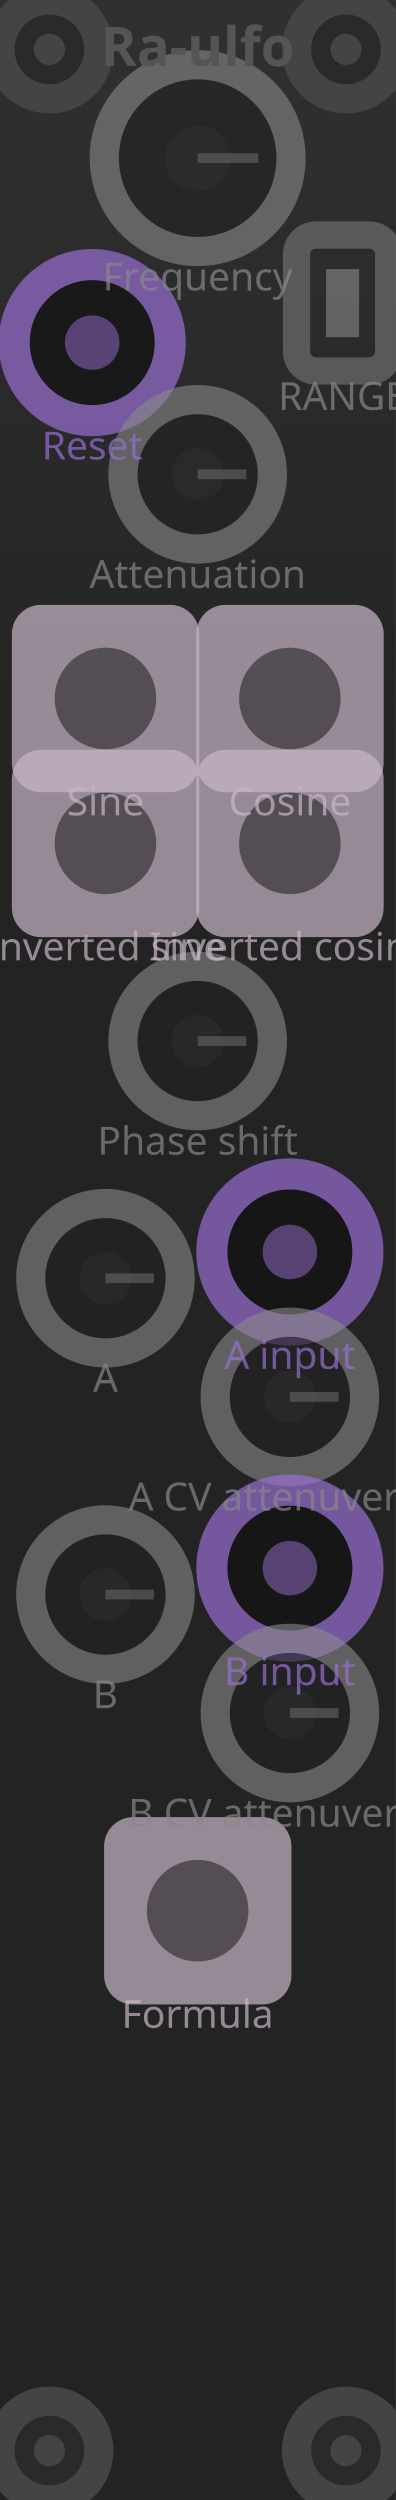
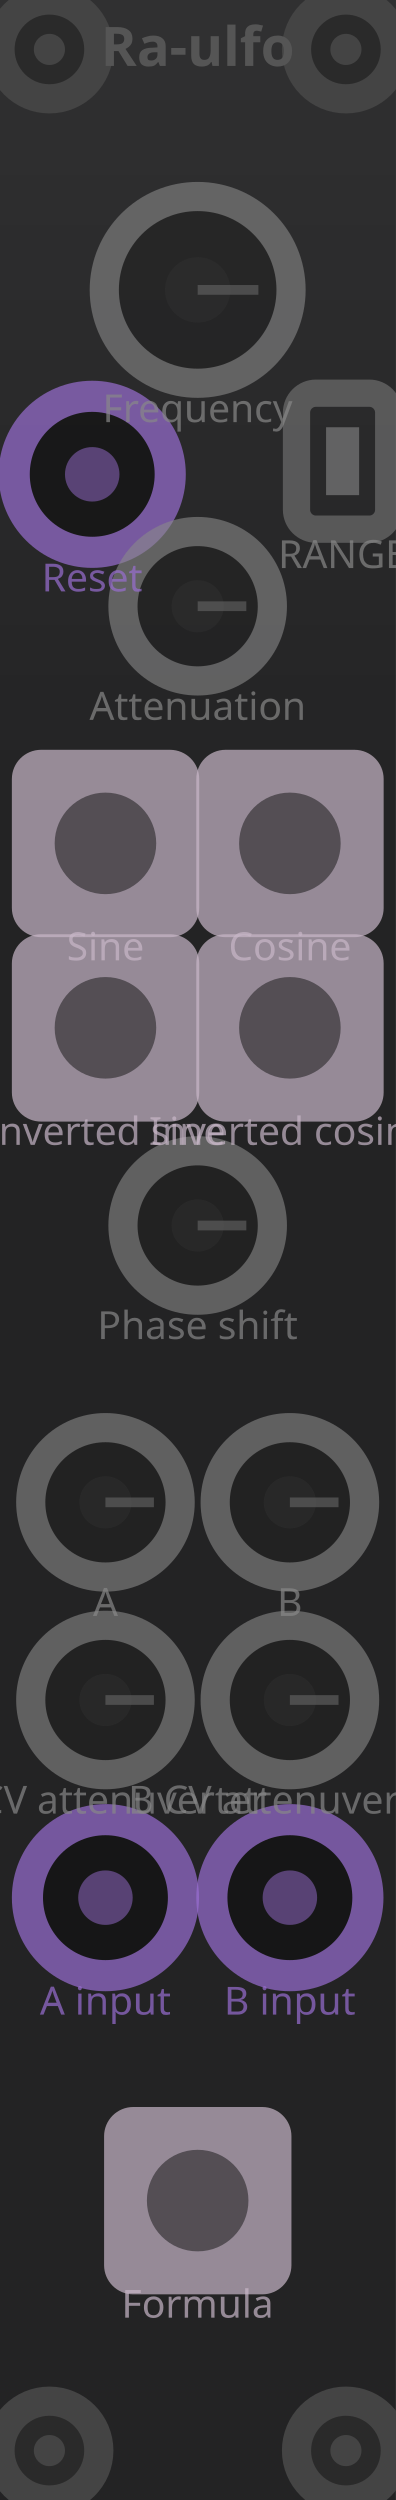
<svg xmlns="http://www.w3.org/2000/svg" viewBox="0 0 20.32 128.5" width="20.32mm" height="128.5mm">
  <g id="layer-background">
    <rect x="0.3" y="0.3" width="19.72" height="127.9" fill="none" stroke="#333" stroke-width="1.5" />
    <rect x="0" y="0.000" width="20.32" height="1.295" fill="#303031" />
    <rect x="0" y="1.285" width="20.32" height="1.295" fill="#303031" />
    <rect x="0" y="2.570" width="20.32" height="1.295" fill="#2f2f30" />
    <rect x="0" y="3.855" width="20.32" height="1.295" fill="#2f2f30" />
    <rect x="0" y="5.140" width="20.32" height="1.295" fill="#2e2e2f" />
    <rect x="0" y="6.425" width="20.32" height="1.295" fill="#2e2e2f" />
    <rect x="0" y="7.710" width="20.32" height="1.295" fill="#2e2e2f" />
    <rect x="0" y="8.995" width="20.32" height="1.295" fill="#2d2d2e" />
    <rect x="0" y="10.280" width="20.32" height="1.295" fill="#2d2d2e" />
    <rect x="0" y="11.565" width="20.32" height="1.295" fill="#2c2c2d" />
    <rect x="0" y="12.850" width="20.32" height="1.295" fill="#2c2c2d" />
    <rect x="0" y="14.135" width="20.32" height="1.295" fill="#2c2c2d" />
    <rect x="0" y="15.420" width="20.32" height="1.295" fill="#2b2b2c" />
    <rect x="0" y="16.705" width="20.32" height="1.295" fill="#2b2b2c" />
    <rect x="0" y="17.990" width="20.32" height="1.295" fill="#2a2a2b" />
    <rect x="0" y="19.275" width="20.32" height="1.295" fill="#2a2a2b" />
    <rect x="0" y="20.560" width="20.32" height="1.295" fill="#2a2a2b" />
    <rect x="0" y="21.845" width="20.32" height="1.295" fill="#29292a" />
    <rect x="0" y="23.130" width="20.32" height="1.295" fill="#29292a" />
    <rect x="0" y="24.415" width="20.32" height="1.295" fill="#29292a" />
    <rect x="0" y="25.700" width="20.32" height="1.295" fill="#282829" />
    <rect x="0" y="26.985" width="20.32" height="1.295" fill="#282829" />
    <rect x="0" y="28.270" width="20.32" height="1.295" fill="#272728" />
    <rect x="0" y="29.555" width="20.32" height="1.295" fill="#272728" />
    <rect x="0" y="30.840" width="20.32" height="1.295" fill="#272728" />
    <rect x="0" y="32.125" width="20.32" height="1.295" fill="#262627" />
    <rect x="0" y="33.410" width="20.32" height="1.295" fill="#262627" />
    <rect x="0" y="34.695" width="20.32" height="1.295" fill="#252526" />
    <rect x="0" y="35.980" width="20.32" height="1.295" fill="#252526" />
    <rect x="0" y="37.265" width="20.32" height="1.295" fill="#252526" />
    <rect x="0" y="38.550" width="20.32" height="1.295" fill="#242425" />
    <rect x="0" y="39.835" width="20.32" height="1.295" fill="#242425" />
    <rect x="0" y="41.120" width="20.32" height="1.295" fill="#232324" />
    <rect x="0" y="42.405" width="20.32" height="1.295" fill="#232324" />
    <rect x="0" y="43.690" width="20.32" height="1.295" fill="#232324" />
    <rect x="0" y="44.975" width="20.32" height="1.295" fill="#232324" />
    <rect x="0" y="46.260" width="20.32" height="1.295" fill="#232324" />
    <rect x="0" y="47.545" width="20.32" height="1.295" fill="#232324" />
    <rect x="0" y="48.830" width="20.32" height="1.295" fill="#232324" />
    <rect x="0" y="50.115" width="20.32" height="1.295" fill="#232324" />
    <rect x="0" y="51.400" width="20.32" height="1.295" fill="#232324" />
    <rect x="0" y="52.685" width="20.32" height="1.295" fill="#232324" />
    <rect x="0" y="53.970" width="20.32" height="1.295" fill="#232324" />
    <rect x="0" y="55.255" width="20.32" height="1.295" fill="#232324" />
    <rect x="0" y="56.540" width="20.32" height="1.295" fill="#232324" />
    <rect x="0" y="57.825" width="20.32" height="1.295" fill="#232324" />
    <rect x="0" y="59.110" width="20.32" height="1.295" fill="#232324" />
    <rect x="0" y="60.395" width="20.32" height="1.295" fill="#232324" />
    <rect x="0" y="61.680" width="20.32" height="1.295" fill="#232324" />
    <rect x="0" y="62.965" width="20.32" height="1.295" fill="#232324" />
    <rect x="0" y="64.250" width="20.32" height="1.295" fill="#232324" />
    <rect x="0" y="65.535" width="20.32" height="1.295" fill="#232324" />
    <rect x="0" y="66.820" width="20.32" height="1.295" fill="#232324" />
    <rect x="0" y="68.105" width="20.32" height="1.295" fill="#232324" />
    <rect x="0" y="69.390" width="20.32" height="1.295" fill="#232324" />
    <rect x="0" y="70.675" width="20.32" height="1.295" fill="#232324" />
    <rect x="0" y="71.960" width="20.32" height="1.295" fill="#232324" />
    <rect x="0" y="73.245" width="20.32" height="1.295" fill="#232324" />
    <rect x="0" y="74.530" width="20.32" height="1.295" fill="#232324" />
    <rect x="0" y="75.815" width="20.32" height="1.295" fill="#232324" />
    <rect x="0" y="77.100" width="20.32" height="1.295" fill="#232324" />
    <rect x="0" y="78.385" width="20.32" height="1.295" fill="#232324" />
    <rect x="0" y="79.670" width="20.32" height="1.295" fill="#232324" />
    <rect x="0" y="80.955" width="20.32" height="1.295" fill="#232324" />
    <rect x="0" y="82.240" width="20.32" height="1.295" fill="#232324" />
    <rect x="0" y="83.525" width="20.32" height="1.295" fill="#232324" />
    <rect x="0" y="84.810" width="20.32" height="1.295" fill="#232324" />
    <rect x="0" y="86.095" width="20.32" height="1.295" fill="#232324" />
    <rect x="0" y="87.380" width="20.32" height="1.295" fill="#232324" />
    <rect x="0" y="88.665" width="20.32" height="1.295" fill="#232324" />
    <rect x="0" y="89.950" width="20.32" height="1.295" fill="#232324" />
    <rect x="0" y="91.235" width="20.32" height="1.295" fill="#232324" />
    <rect x="0" y="92.520" width="20.32" height="1.295" fill="#232324" />
    <rect x="0" y="93.805" width="20.32" height="1.295" fill="#232324" />
    <rect x="0" y="95.090" width="20.32" height="1.295" fill="#232324" />
    <rect x="0" y="96.375" width="20.32" height="1.295" fill="#232324" />
    <rect x="0" y="97.660" width="20.32" height="1.295" fill="#232324" />
    <rect x="0" y="98.945" width="20.32" height="1.295" fill="#232324" />
    <rect x="0" y="100.230" width="20.32" height="1.295" fill="#232324" />
    <rect x="0" y="101.515" width="20.32" height="1.295" fill="#232324" />
    <rect x="0" y="102.800" width="20.32" height="1.295" fill="#232324" />
    <rect x="0" y="104.085" width="20.32" height="1.295" fill="#232324" />
    <rect x="0" y="105.370" width="20.32" height="1.295" fill="#232324" />
    <rect x="0" y="106.655" width="20.32" height="1.295" fill="#232324" />
    <rect x="0" y="107.940" width="20.32" height="1.295" fill="#232324" />
    <rect x="0" y="109.225" width="20.32" height="1.295" fill="#232324" />
    <rect x="0" y="110.510" width="20.32" height="1.295" fill="#232324" />
    <rect x="0" y="111.795" width="20.32" height="1.295" fill="#232324" />
    <rect x="0" y="113.080" width="20.32" height="1.295" fill="#232324" />
    <rect x="0" y="114.365" width="20.32" height="1.295" fill="#232324" />
    <rect x="0" y="115.650" width="20.32" height="1.295" fill="#232324" />
    <rect x="0" y="116.935" width="20.32" height="1.295" fill="#232324" />
    <rect x="0" y="118.220" width="20.32" height="1.295" fill="#232324" />
    <rect x="0" y="119.505" width="20.32" height="1.295" fill="#232324" />
    <rect x="0" y="120.790" width="20.32" height="1.295" fill="#232324" />
    <rect x="0" y="122.075" width="20.32" height="1.295" fill="#232324" />
    <rect x="0" y="123.360" width="20.32" height="1.295" fill="#232324" />
    <rect x="0" y="124.645" width="20.32" height="1.295" fill="#232324" />
    <rect x="0" y="125.930" width="20.32" height="1.295" fill="#232324" />
    <rect x="0" y="127.215" width="20.32" height="1.295" fill="#232324" />
  </g>
  <g id="layer-outlines">
    <circle cx="2.54" cy="2.54" r="2.54" fill="#2a2a2a" stroke="#444" stroke-width="1.5" />
    <circle cx="2.54" cy="2.54" r="0.8" fill="#444" />
    <circle cx="2.54" cy="125.96" r="2.54" fill="#2a2a2a" stroke="#444" stroke-width="1.5" />
    <circle cx="2.54" cy="125.96" r="0.8" fill="#444" />
    <circle cx="17.78" cy="2.54" r="2.54" fill="#2a2a2a" stroke="#444" stroke-width="1.5" />
    <circle cx="17.78" cy="2.54" r="0.8" fill="#444" />
    <circle cx="17.78" cy="125.96" r="2.54" fill="#2a2a2a" stroke="#444" stroke-width="1.5" />
    <circle cx="17.78" cy="125.96" r="0.8" fill="#444" />
-     <circle cx="10.16" cy="8.13" r="4.80" fill="#222" stroke="#888" stroke-width="1.5" opacity="0.6" />
-     <circle cx="10.16" cy="8.13" r="1.68" fill="#333" opacity="0.4" />
-     <line x1="10.16" y1="8.13" x2="13.28" y2="8.13" stroke="#666" stroke-width="0.5" opacity="0.6" />
-     <rect x="15.24" y="12.08" width="4.74" height="6.99" rx="1" fill="none" stroke="#888" stroke-width="1.4" opacity="0.5" />
-     <line x1="17.61" y1="17.33" x2="17.61" y2="13.83" stroke="#888" stroke-width="1.7" opacity="0.6" />
-     <circle cx="4.74" cy="17.61" r="4.01" fill="#111" stroke="#996dd2" stroke-width="1.6" opacity="0.7" />
-     <circle cx="4.74" cy="17.61" r="1.40" fill="#996dd2" opacity="0.5" />
-     <circle cx="10.16" cy="24.38" r="3.84" fill="#222" stroke="#888" stroke-width="1.5" opacity="0.6" />
-     <circle cx="10.16" cy="24.38" r="1.34" fill="#333" opacity="0.4" />
-     <line x1="10.16" y1="24.38" x2="12.66" y2="24.38" stroke="#666" stroke-width="0.5" opacity="0.6" />
-     <rect x="0.61" y="31.09" width="9.63" height="9.63" rx="1.5" fill="#c8b7c7" opacity="0.7" />
-     <circle cx="5.42" cy="35.90" r="2.61" fill="#111" opacity="0.5" />
-     <rect x="10.09" y="31.09" width="9.63" height="9.63" rx="1.5" fill="#c8b7c7" opacity="0.7" />
-     <circle cx="14.90" cy="35.90" r="2.61" fill="#111" opacity="0.5" />
+     <circle cx="10.16" cy="14.90" r="4.80" fill="#222" stroke="#888" stroke-width="1.5" opacity="0.6" />
+     <circle cx="10.16" cy="14.90" r="1.68" fill="#333" opacity="0.4" />
+     <line x1="10.16" y1="14.90" x2="13.28" y2="14.90" stroke="#666" stroke-width="0.5" opacity="0.6" />
+     <rect x="15.24" y="20.21" width="4.74" height="6.99" rx="1" fill="none" stroke="#888" stroke-width="1.4" opacity="0.5" />
+     <line x1="17.61" y1="25.45" x2="17.61" y2="21.96" stroke="#888" stroke-width="1.7" opacity="0.6" />
+     <circle cx="4.74" cy="24.38" r="4.01" fill="#111" stroke="#996dd2" stroke-width="1.6" opacity="0.7" />
+     <circle cx="4.74" cy="24.38" r="1.40" fill="#996dd2" opacity="0.5" />
+     <circle cx="10.16" cy="31.16" r="3.84" fill="#222" stroke="#888" stroke-width="1.5" opacity="0.6" />
+     <circle cx="10.16" cy="31.16" r="1.34" fill="#333" opacity="0.4" />
+     <line x1="10.16" y1="31.16" x2="12.66" y2="31.16" stroke="#666" stroke-width="0.5" opacity="0.6" />
    <rect x="0.61" y="38.54" width="9.63" height="9.63" rx="1.5" fill="#c8b7c7" opacity="0.7" />
    <circle cx="5.42" cy="43.35" r="2.61" fill="#111" opacity="0.5" />
    <rect x="10.09" y="38.54" width="9.63" height="9.63" rx="1.5" fill="#c8b7c7" opacity="0.7" />
    <circle cx="14.90" cy="43.35" r="2.61" fill="#111" opacity="0.5" />
-     <circle cx="10.16" cy="53.51" r="3.84" fill="#222" stroke="#888" stroke-width="1.5" opacity="0.6" />
-     <circle cx="10.16" cy="53.51" r="1.34" fill="#333" opacity="0.4" />
-     <line x1="10.16" y1="53.51" x2="12.66" y2="53.51" stroke="#666" stroke-width="0.5" opacity="0.6" />
-     <circle cx="5.42" cy="65.70" r="3.84" fill="#222" stroke="#888" stroke-width="1.5" opacity="0.6" />
-     <circle cx="5.42" cy="65.70" r="1.34" fill="#333" opacity="0.4" />
-     <line x1="5.42" y1="65.70" x2="7.91" y2="65.70" stroke="#666" stroke-width="0.5" opacity="0.6" />
-     <circle cx="14.90" cy="64.35" r="4.01" fill="#111" stroke="#996dd2" stroke-width="1.6" opacity="0.7" />
-     <circle cx="14.90" cy="64.35" r="1.40" fill="#996dd2" opacity="0.5" />
-     <circle cx="14.90" cy="71.80" r="3.84" fill="#222" stroke="#888" stroke-width="1.5" opacity="0.6" />
-     <circle cx="14.90" cy="71.80" r="1.34" fill="#333" opacity="0.4" />
-     <line x1="14.90" y1="71.80" x2="17.40" y2="71.80" stroke="#666" stroke-width="0.5" opacity="0.6" />
-     <circle cx="5.42" cy="81.96" r="3.84" fill="#222" stroke="#888" stroke-width="1.5" opacity="0.6" />
-     <circle cx="5.42" cy="81.96" r="1.34" fill="#333" opacity="0.4" />
-     <line x1="5.42" y1="81.96" x2="7.91" y2="81.96" stroke="#666" stroke-width="0.5" opacity="0.6" />
-     <circle cx="14.90" cy="80.60" r="4.01" fill="#111" stroke="#996dd2" stroke-width="1.6" opacity="0.7" />
-     <circle cx="14.90" cy="80.60" r="1.40" fill="#996dd2" opacity="0.5" />
-     <circle cx="14.90" cy="88.05" r="3.84" fill="#222" stroke="#888" stroke-width="1.5" opacity="0.6" />
-     <circle cx="14.90" cy="88.05" r="1.34" fill="#333" opacity="0.4" />
-     <line x1="14.90" y1="88.05" x2="17.40" y2="88.05" stroke="#666" stroke-width="0.5" opacity="0.6" />
-     <rect x="5.35" y="93.40" width="9.63" height="9.63" rx="1.5" fill="#c8b7c7" opacity="0.7" />
-     <circle cx="10.16" cy="98.21" r="2.61" fill="#111" opacity="0.5" />
+     <rect x="0.61" y="48.02" width="9.63" height="9.63" rx="1.5" fill="#c8b7c7" opacity="0.7" />
+     <circle cx="5.42" cy="52.83" r="2.61" fill="#111" opacity="0.5" />
+     <rect x="10.09" y="48.02" width="9.63" height="9.63" rx="1.5" fill="#c8b7c7" opacity="0.7" />
+     <circle cx="14.90" cy="52.83" r="2.61" fill="#111" opacity="0.5" />
+     <circle cx="10.16" cy="62.99" r="3.84" fill="#222" stroke="#888" stroke-width="1.5" opacity="0.6" />
+     <circle cx="10.16" cy="62.99" r="1.34" fill="#333" opacity="0.4" />
+     <line x1="10.16" y1="62.99" x2="12.66" y2="62.99" stroke="#666" stroke-width="0.5" opacity="0.6" />
+     <circle cx="5.42" cy="77.22" r="3.84" fill="#222" stroke="#888" stroke-width="1.5" opacity="0.6" />
+     <circle cx="5.42" cy="77.22" r="1.34" fill="#333" opacity="0.4" />
+     <line x1="5.42" y1="77.22" x2="7.91" y2="77.22" stroke="#666" stroke-width="0.5" opacity="0.6" />
+     <circle cx="14.90" cy="77.22" r="3.84" fill="#222" stroke="#888" stroke-width="1.5" opacity="0.6" />
+     <circle cx="14.90" cy="77.22" r="1.34" fill="#333" opacity="0.4" />
+     <line x1="14.90" y1="77.22" x2="17.40" y2="77.22" stroke="#666" stroke-width="0.5" opacity="0.6" />
+     <circle cx="5.42" cy="87.38" r="3.84" fill="#222" stroke="#888" stroke-width="1.5" opacity="0.6" />
+     <circle cx="5.42" cy="87.38" r="1.34" fill="#333" opacity="0.4" />
+     <line x1="5.42" y1="87.38" x2="7.91" y2="87.38" stroke="#666" stroke-width="0.5" opacity="0.6" />
+     <circle cx="14.90" cy="87.38" r="3.84" fill="#222" stroke="#888" stroke-width="1.5" opacity="0.6" />
+     <circle cx="14.90" cy="87.38" r="1.34" fill="#333" opacity="0.4" />
+     <line x1="14.90" y1="87.38" x2="17.40" y2="87.38" stroke="#666" stroke-width="0.5" opacity="0.6" />
+     <circle cx="5.42" cy="97.54" r="4.01" fill="#111" stroke="#996dd2" stroke-width="1.6" opacity="0.7" />
+     <circle cx="5.42" cy="97.54" r="1.40" fill="#996dd2" opacity="0.5" />
+     <circle cx="14.90" cy="97.54" r="4.01" fill="#111" stroke="#996dd2" stroke-width="1.6" opacity="0.7" />
+     <circle cx="14.90" cy="97.54" r="1.40" fill="#996dd2" opacity="0.5" />
+     <rect x="5.35" y="108.30" width="9.63" height="9.63" rx="1.5" fill="#c8b7c7" opacity="0.7" />
+     <circle cx="10.16" cy="113.11" r="2.61" fill="#111" opacity="0.5" />
  </g>
  <g id="layer-text">
    <text x="10.16" y="3.39" fill="#555" font-family="sans-serif" font-size="2.8" text-anchor="middle" font-weight="bold">Ra-ulfo</text>
-     <text x="10.16" y="14.93" fill="#888" font-family="sans-serif" font-size="2.0" text-anchor="middle" opacity="0.7">Frequency</text>
-     <text x="17.61" y="21.07" fill="#888" font-family="sans-serif" font-size="2.0" text-anchor="middle" opacity="0.7">RANGE</text>
-     <text x="4.74" y="23.62" fill="#996dd2" font-family="sans-serif" font-size="2.0" text-anchor="middle" opacity="0.7">Reset</text>
-     <text x="10.16" y="30.22" fill="#888" font-family="sans-serif" font-size="2.0" text-anchor="middle" opacity="0.7">Attenuation</text>
-     <text x="5.42" y="41.91" fill="#c8b7c7" font-family="sans-serif" font-size="2.0" text-anchor="middle" opacity="0.7">Sine</text>
-     <text x="14.90" y="41.91" fill="#c8b7c7" font-family="sans-serif" font-size="2.0" text-anchor="middle" opacity="0.7">Cosine</text>
-     <text x="5.42" y="49.36" fill="#c8b7c7" font-family="sans-serif" font-size="2.0" text-anchor="middle" opacity="0.7">Inverted sine</text>
-     <text x="14.90" y="49.36" fill="#c8b7c7" font-family="sans-serif" font-size="2.0" text-anchor="middle" opacity="0.7">Inverted cosine</text>
-     <text x="10.16" y="59.35" fill="#888" font-family="sans-serif" font-size="2.0" text-anchor="middle" opacity="0.7">Phase shift</text>
-     <text x="5.42" y="71.54" fill="#888" font-family="sans-serif" font-size="2.0" text-anchor="middle" opacity="0.7">A</text>
-     <text x="14.90" y="70.36" fill="#996dd2" font-family="sans-serif" font-size="2.0" text-anchor="middle" opacity="0.7">A input</text>
-     <text x="14.90" y="77.64" fill="#888" font-family="sans-serif" font-size="2.0" text-anchor="middle" opacity="0.7">A CV attenuverter</text>
-     <text x="5.42" y="87.80" fill="#888" font-family="sans-serif" font-size="2.0" text-anchor="middle" opacity="0.7">B</text>
-     <text x="14.90" y="86.62" fill="#996dd2" font-family="sans-serif" font-size="2.0" text-anchor="middle" opacity="0.7">B input</text>
-     <text x="14.90" y="93.89" fill="#888" font-family="sans-serif" font-size="2.0" text-anchor="middle" opacity="0.7">B CV attenuverter</text>
-     <text x="10.16" y="104.23" fill="#c8b7c7" font-family="sans-serif" font-size="2.0" text-anchor="middle" opacity="0.7">Formula</text>
+     <text x="10.16" y="21.70" fill="#888" font-family="sans-serif" font-size="2.0" text-anchor="middle" opacity="0.7">Frequency</text>
+     <text x="17.61" y="29.20" fill="#888" font-family="sans-serif" font-size="2.0" text-anchor="middle" opacity="0.7">RANGE</text>
+     <text x="4.74" y="30.40" fill="#996dd2" font-family="sans-serif" font-size="2.0" text-anchor="middle" opacity="0.7">Reset</text>
+     <text x="10.16" y="37.00" fill="#888" font-family="sans-serif" font-size="2.0" text-anchor="middle" opacity="0.7">Attenuation</text>
+     <text x="5.42" y="49.36" fill="#c8b7c7" font-family="sans-serif" font-size="2.0" text-anchor="middle" opacity="0.7">Sine</text>
+     <text x="14.90" y="49.36" fill="#c8b7c7" font-family="sans-serif" font-size="2.0" text-anchor="middle" opacity="0.7">Cosine</text>
+     <text x="5.42" y="58.85" fill="#c8b7c7" font-family="sans-serif" font-size="2.0" text-anchor="middle" opacity="0.7">Inverted sine</text>
+     <text x="14.90" y="58.85" fill="#c8b7c7" font-family="sans-serif" font-size="2.0" text-anchor="middle" opacity="0.7">Inverted cosine</text>
+     <text x="10.16" y="68.83" fill="#888" font-family="sans-serif" font-size="2.0" text-anchor="middle" opacity="0.7">Phase shift</text>
+     <text x="5.42" y="83.06" fill="#888" font-family="sans-serif" font-size="2.0" text-anchor="middle" opacity="0.7">A</text>
+     <text x="14.90" y="83.06" fill="#888" font-family="sans-serif" font-size="2.0" text-anchor="middle" opacity="0.7">B</text>
+     <text x="5.42" y="93.22" fill="#888" font-family="sans-serif" font-size="2.0" text-anchor="middle" opacity="0.7">A CV attenuverter</text>
+     <text x="14.90" y="93.22" fill="#888" font-family="sans-serif" font-size="2.0" text-anchor="middle" opacity="0.7">B CV attenuverter</text>
+     <text x="5.42" y="103.55" fill="#996dd2" font-family="sans-serif" font-size="2.0" text-anchor="middle" opacity="0.7">A input</text>
+     <text x="14.90" y="103.55" fill="#996dd2" font-family="sans-serif" font-size="2.0" text-anchor="middle" opacity="0.7">B input</text>
+     <text x="10.16" y="119.13" fill="#c8b7c7" font-family="sans-serif" font-size="2.0" text-anchor="middle" opacity="0.7">Formula</text>
  </g>
</svg>
